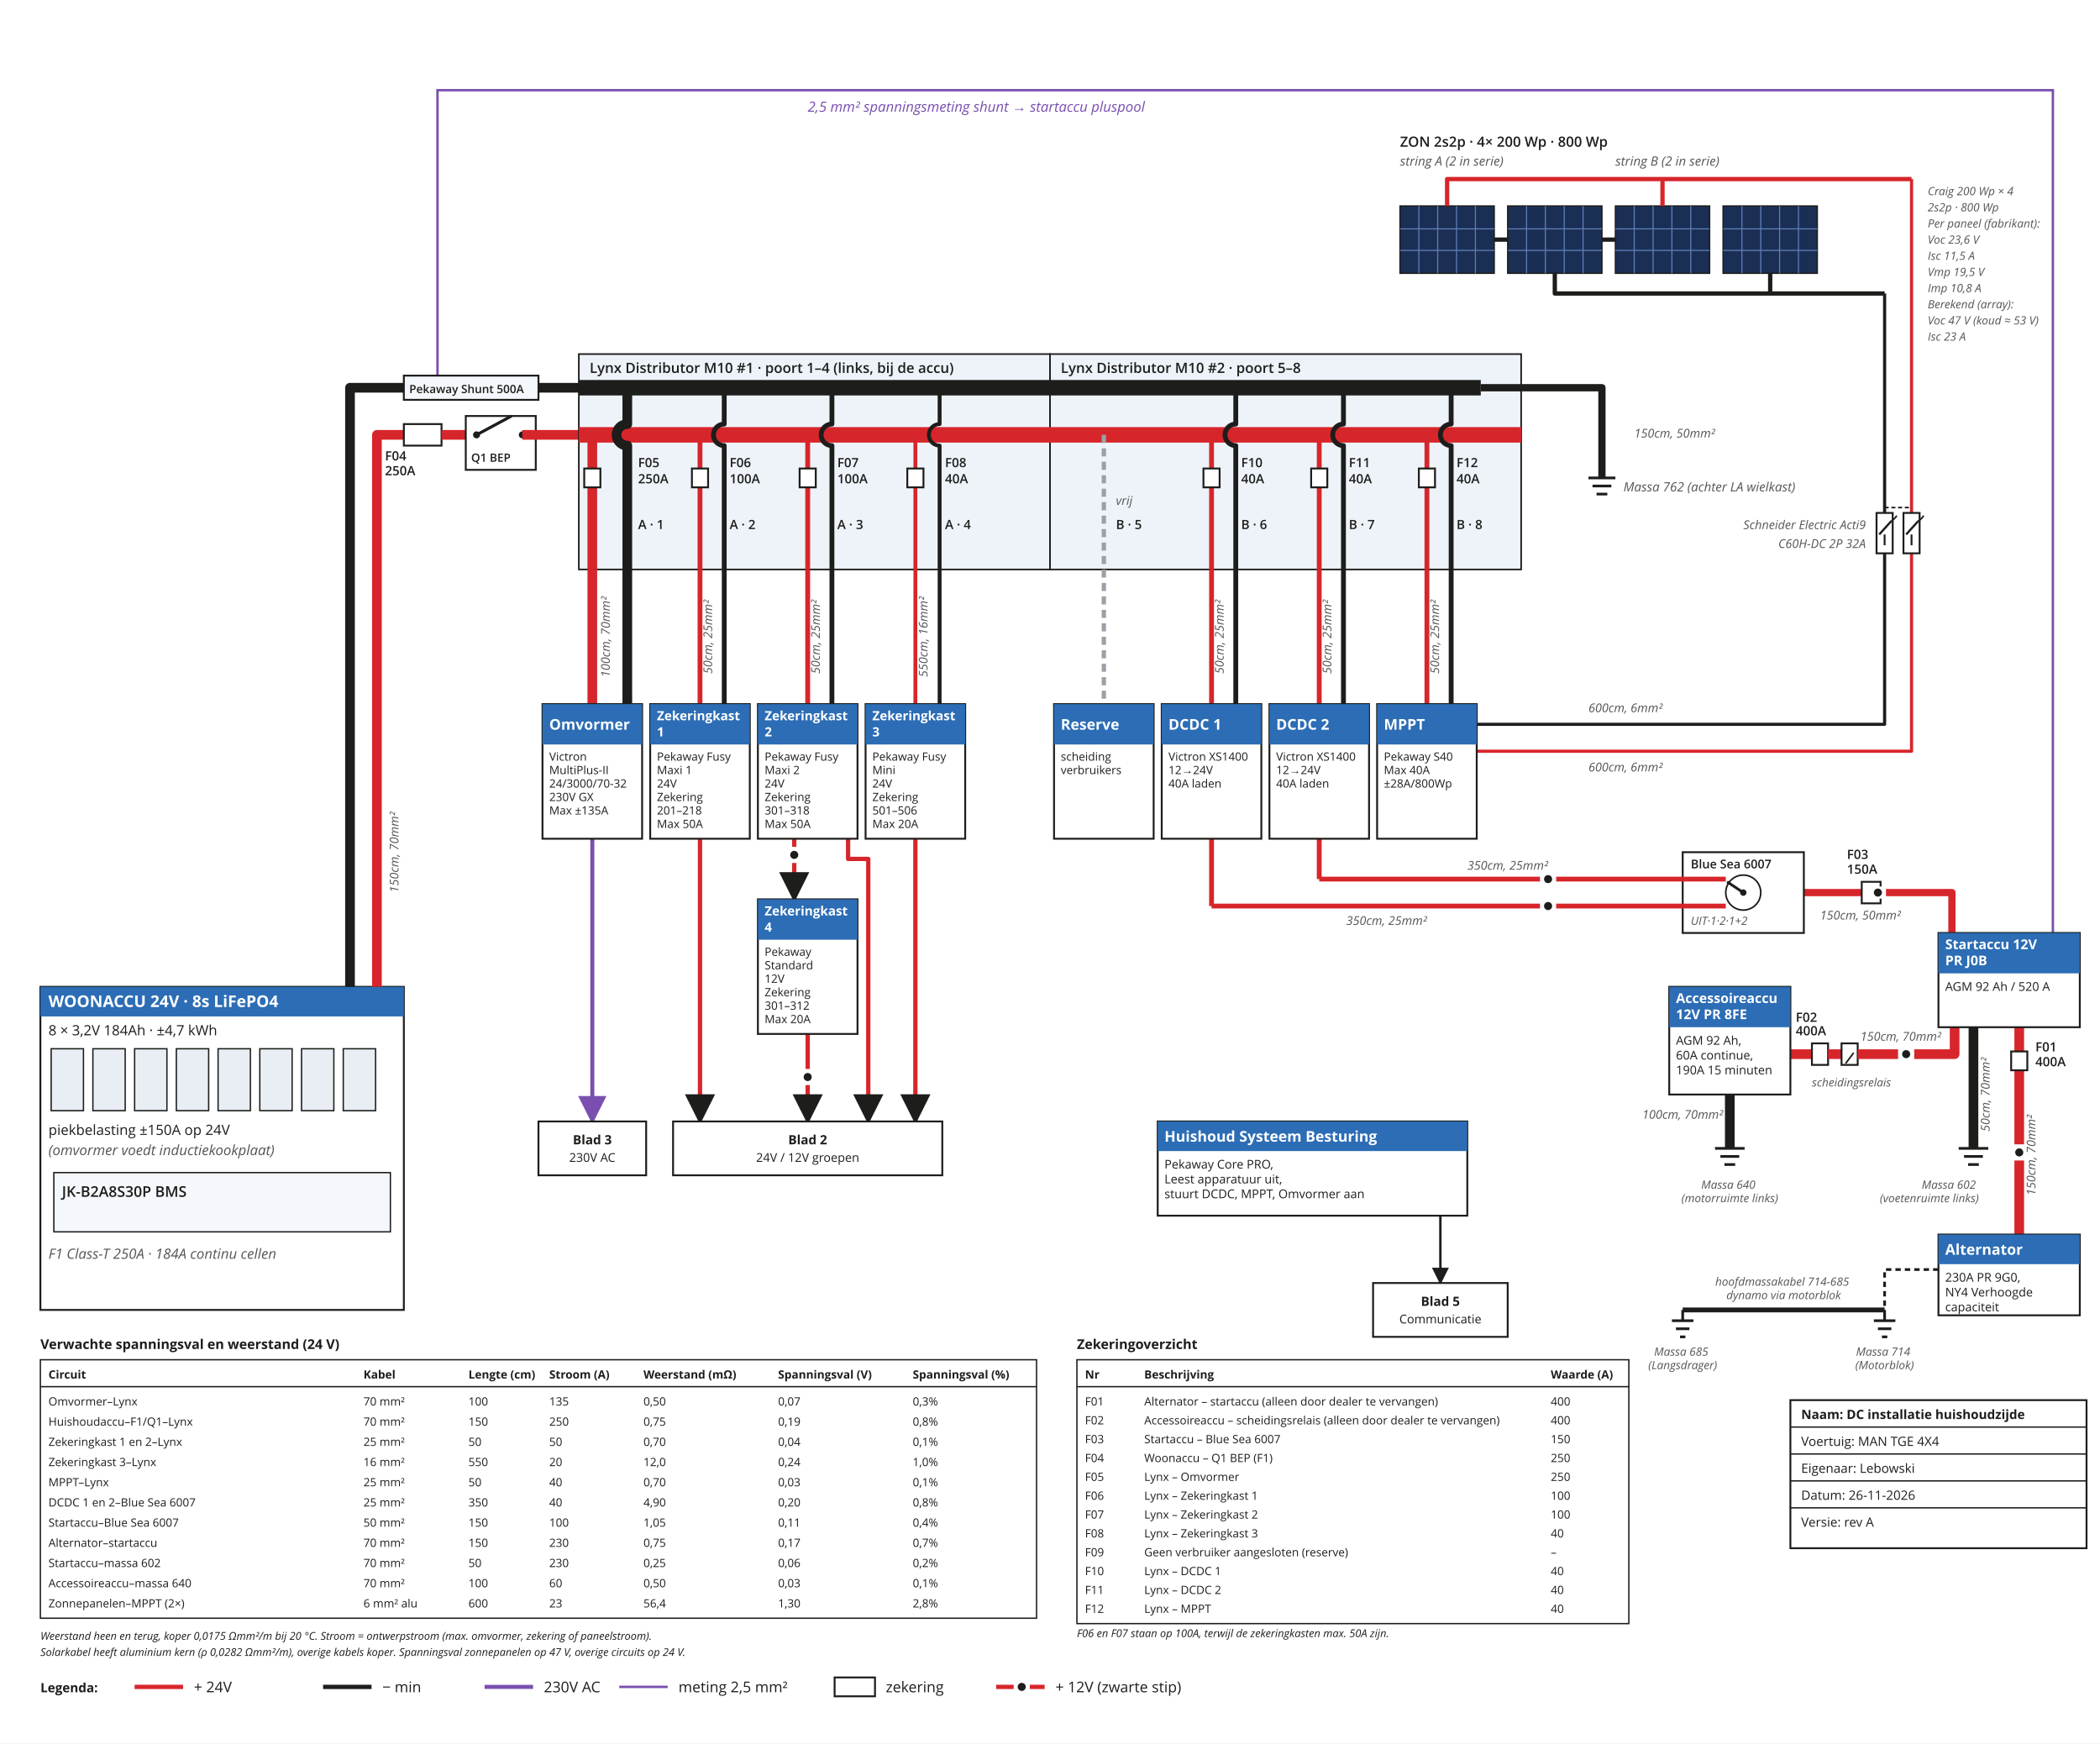
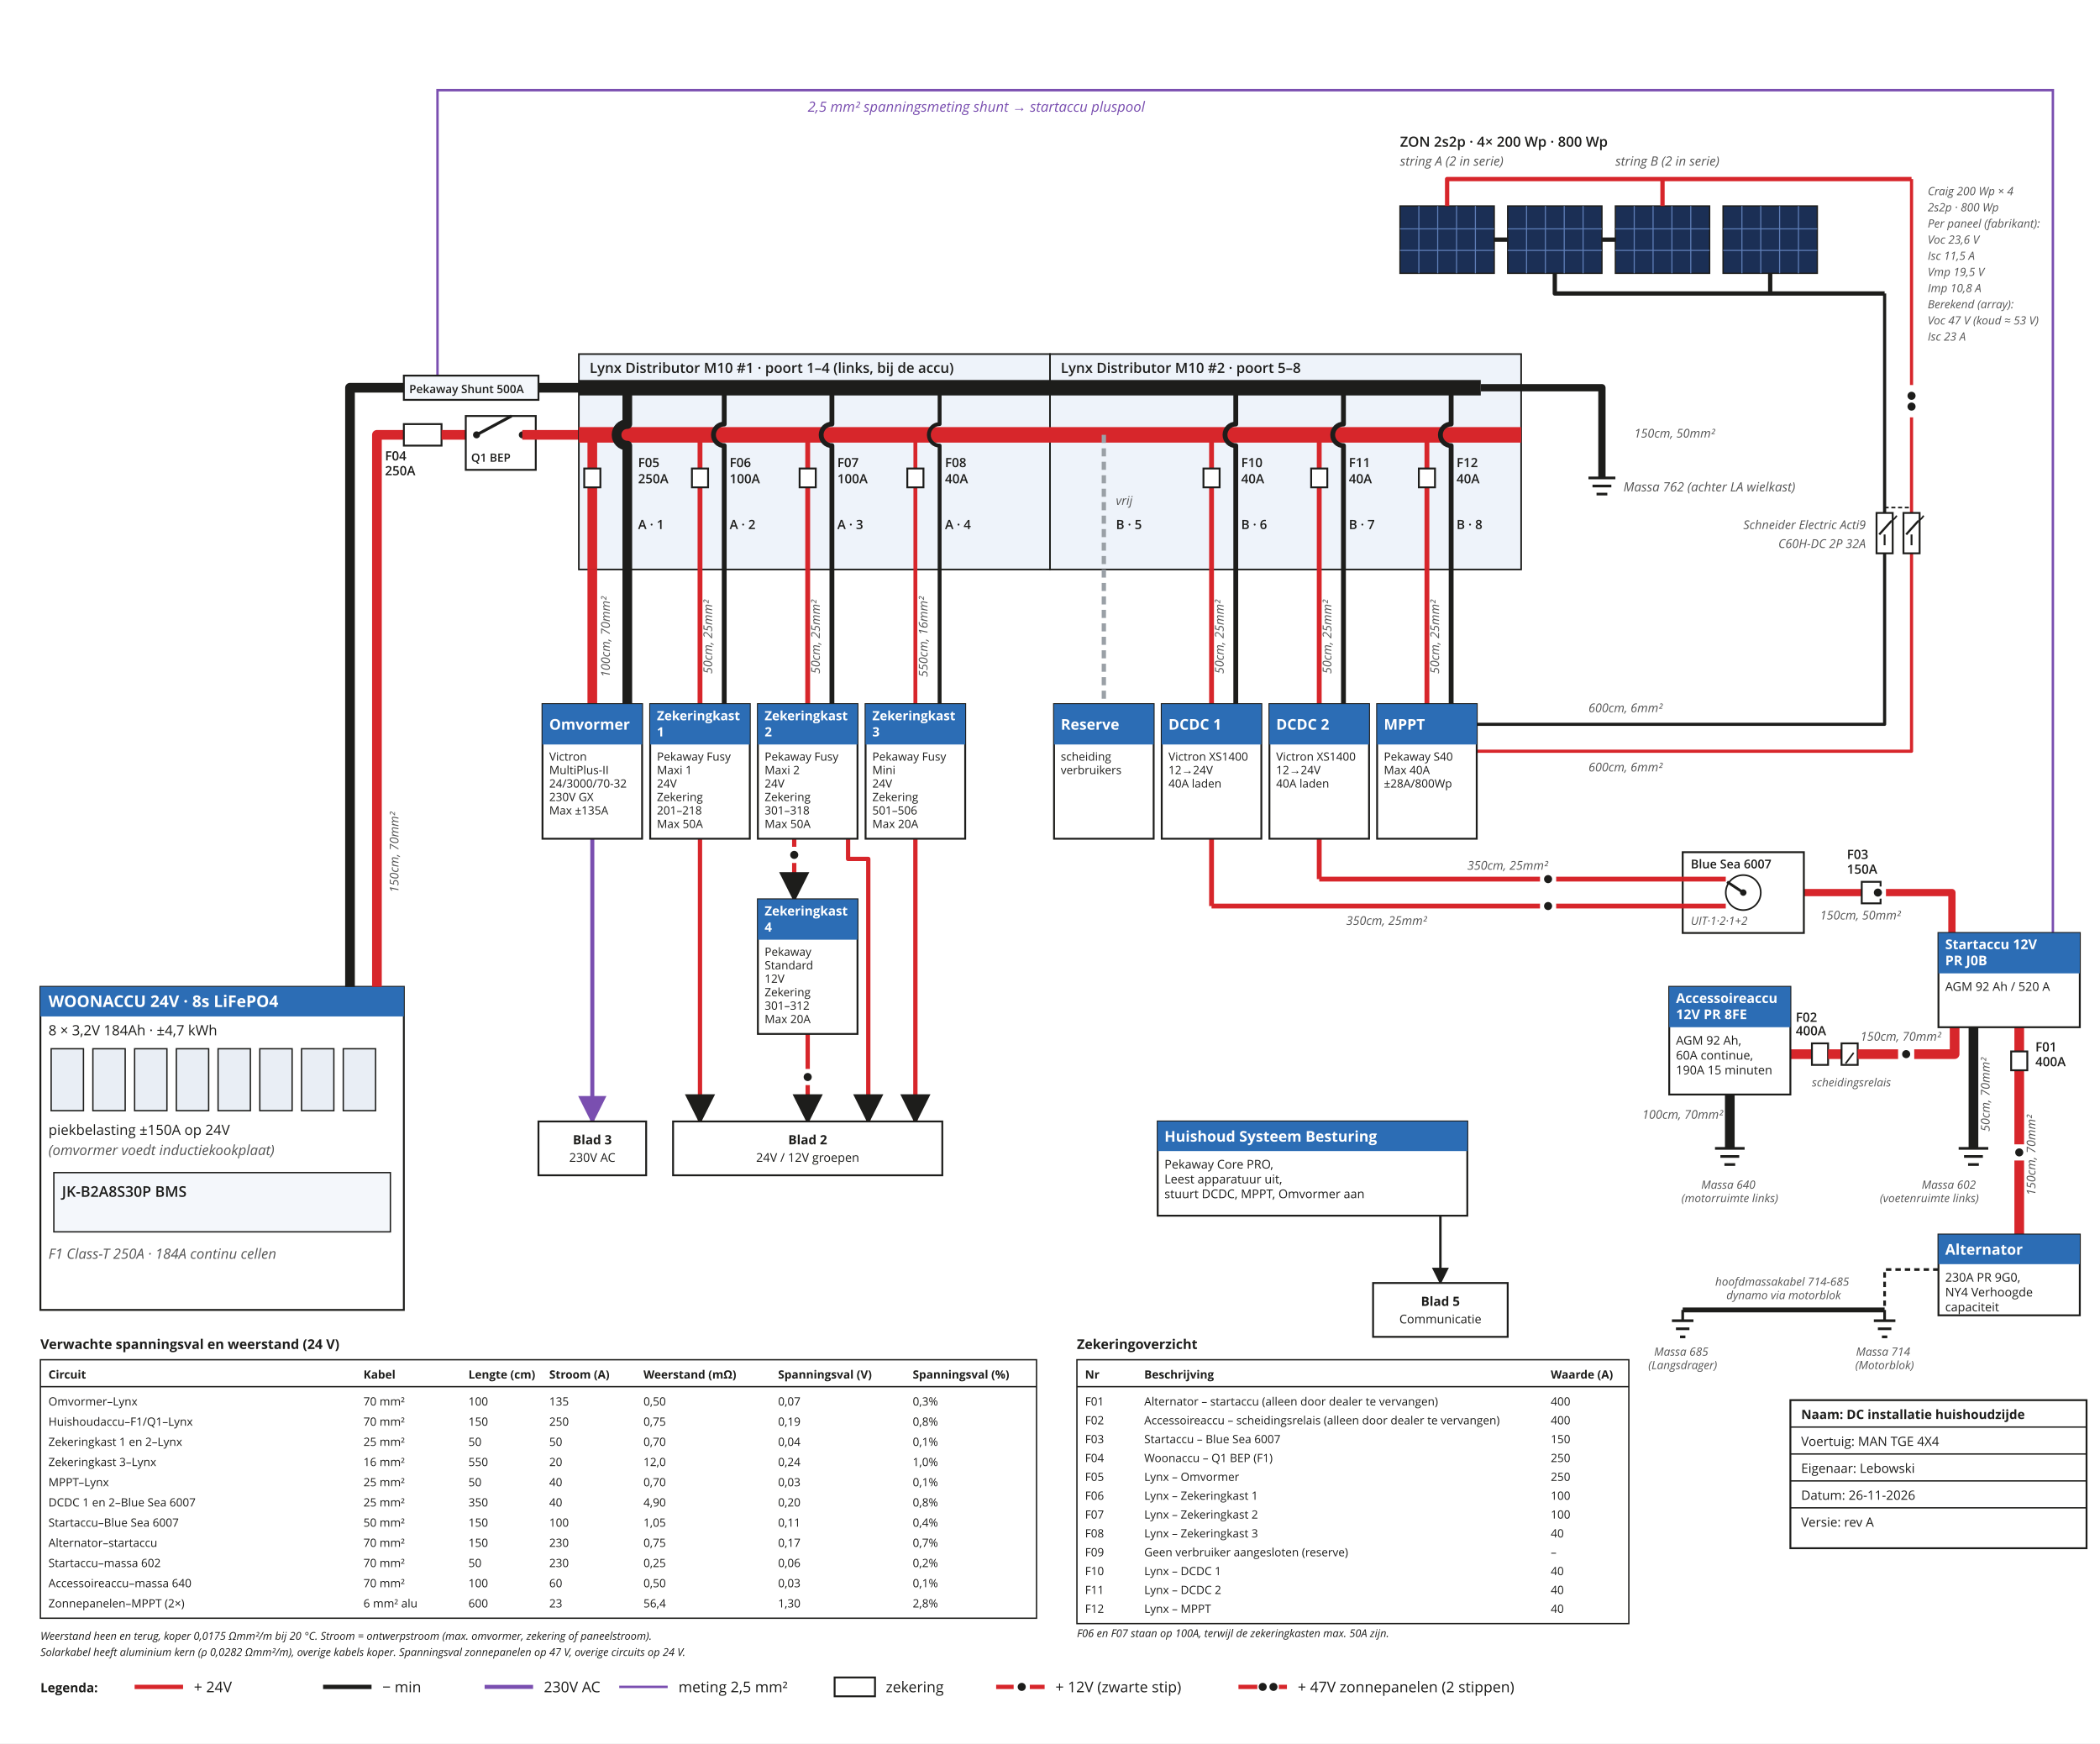
<svg xmlns="http://www.w3.org/2000/svg" viewBox="0 0 1560 1295" role="img" aria-label="Blad 1 energie en laden: woonaccu links onder, Lynx A en B midden met poorten 1 tot 8, zon 2s2p rechtsboven, 12V voertuigdelen rechts.">
  <rect width="100%" height="100%" fill="#fff" />
  <defs>
    <style>.p{stroke:#d7262b;stroke-width:3.2;fill:none;stroke-linejoin:round}
.n{stroke:#1d1d1b;stroke-width:3.2;fill:none;stroke-linejoin:round}
.ac{stroke:#7a4fb0;stroke-width:3;fill:none}
.box{fill:#fff;stroke:#1d1d1b;stroke-width:1.4}
.hd{fill:#2c6db5}
.ht{fill:#fff;font:700 12px 'Open Sans',Arial,sans-serif}
.bt{fill:#1d1d1b;font:400 11px 'Open Sans',Arial,sans-serif}
.lb{fill:#1d1d1b;font:600 11px 'Open Sans',Arial,sans-serif}
.cb{fill:#555;font:italic 400 10.5px 'Open Sans',Arial,sans-serif}
.fz{fill:#fff;stroke:#1d1d1b;stroke-width:1.4}
.fr{fill:#eef3fa;stroke:#1d1d1b;stroke-width:1.2}
.pv{fill:#1b2f55;stroke:#1d1d1b}
</style>
    <marker id="ar" viewBox="0 0 10 10" refX="9" refY="5" markerWidth="7" markerHeight="7" orient="auto-start-reverse">
      <path d="M0 0L10 5L0 10z" fill="#1d1d1b" />
    </marker>
    <marker id="arp" viewBox="0 0 10 10" refX="9" refY="5" markerWidth="7" markerHeight="7" orient="auto-start-reverse">
      <path d="M0 0L10 5L0 10z" fill="#7a4fb0" />
    </marker>
    <g id="pvp">
      <rect width="70" height="50" class="pv" />
      <path d="M0 17H70M0 33H70M14 0V50M28 0V50M42 0V50M56 0V50" stroke="#5f7fb8" stroke-width=".8" />
    </g>
  </defs>
  <g transform="translate(0,93)">
    <use href="#pvp" x="1040" y="60" />
    <use href="#pvp" x="1120" y="60" />
    <use href="#pvp" x="1200" y="60" />
    <use href="#pvp" x="1280" y="60" />
    <path d="M1110 85H1120" class="n" />
    <path d="M1190 85H1200" class="n" />
    <path d="M1075 60V40H1420" class="p" />
    <path d="M1155 110V125H1400" class="n" />
    <path d="M1235 60V40" class="p" />
    <path d="M1315 110V125" class="n" />
    <text x="1432" y="52" class="cb" style="font-size:8.5px">Craig 200 Wp × 4</text>
    <text x="1432" y="64" class="cb" style="font-size:8.5px">2s2p · 800 Wp</text>
    <text x="1432" y="76" class="cb" style="font-size:8.5px">Per paneel (fabrikant):</text>
    <text x="1432" y="88" class="cb" style="font-size:8.5px">Voc 23,6 V</text>
    <text x="1432" y="100" class="cb" style="font-size:8.5px">Isc 11,5 A</text>
    <text x="1432" y="112" class="cb" style="font-size:8.5px">Vmp 19,5 V</text>
    <text x="1432" y="124" class="cb" style="font-size:8.5px">Imp 10,8 A</text>
    <text x="1432" y="136" class="cb" style="font-size:8.5px">Berekend (array):</text>
    <text x="1432" y="148" class="cb" style="font-size:8.5px">Voc 47 V (koud ≈ 53 V)</text>
    <text x="1432" y="160" class="cb" style="font-size:8.5px">Isc 23 A</text>
    <text x="1040" y="30" class="cb" style="font-size:9.5px">string A (2 in serie)</text>
    <text x="1200" y="30" class="cb" style="font-size:9.5px">string B (2 in serie)</text>
    <text x="1040" y="16" class="lb" style="font-size:10.5px">ZON 2s2p · 4× 200 Wp · 800 Wp</text>
    <path d="M1420 40V465H1097" class="p" style="stroke-width:2.34" />
+     <rect x="1415.5" y="193" width="9" height="24" fill="#fff" />
+     <circle cx="1420" cy="201" r="3" fill="#1d1d1b" />
+     <circle cx="1420" cy="209" r="3" fill="#1d1d1b" />
    <text x="1180" y="480" class="cb" style="font-size:9px">600cm, 6mm²</text>
    <path d="M1400 125V445H1097" class="n" style="stroke-width:2.34" />
    <text x="1180" y="436" class="cb" style="font-size:9px">600cm, 6mm²</text>
    <path d="M1400 284H1420" stroke="#1d1d1b" stroke-width="1.2" stroke-dasharray="3 2" />
    <rect x="1394" y="288" width="12" height="30" fill="#fff" stroke="#1d1d1b" stroke-width="1.4" />
    <path d="M1400 312V304" stroke="#1d1d1b" stroke-width="1.4" />
    <path d="M1396 304L1405 294" stroke="#1d1d1b" stroke-width="1.6" />
    <path d="M1405 294Q1408 292 1409 290" stroke="#1d1d1b" stroke-width="1.2" fill="none" />
    <rect x="1414" y="288" width="12" height="30" fill="#fff" stroke="#1d1d1b" stroke-width="1.4" />
    <path d="M1420 312V304" stroke="#1d1d1b" stroke-width="1.4" />
    <path d="M1416 304L1425 294" stroke="#1d1d1b" stroke-width="1.6" />
    <path d="M1425 294Q1428 292 1429 290" stroke="#1d1d1b" stroke-width="1.2" fill="none" />
    <path d="M1070 810V860" stroke="#1d1d1b" stroke-width="1.8" marker-end="url(#ar)" />
    <rect x="1020" y="860" width="100" height="40" class="box" />
    <text x="1070" y="877" text-anchor="middle" class="ht" style="font-size:9.5px;fill:#1d1d1b">Blad 5</text>
    <text x="1070" y="890" text-anchor="middle" class="bt" style="font-size:9px">Communicatie</text>
    <text x="1386" y="300" class="cb" style="font-size:9px" text-anchor="end">Schneider Electric Acti9</text>
    <text x="1386" y="314" class="cb" style="font-size:9px" text-anchor="end">C60H-DC 2P 32A</text>
    <path d="M325 187V-26H1525V600" stroke="#7a4fb0" stroke-width="1.8" fill="none" />
    <text x="600" y="-10" class="cb" style="fill:#7a4fb0">2,5 mm² spanningsmeting shunt → startaccu pluspool</text>
    <rect x="30" y="640" width="270" height="240" class="box" />
    <rect x="30" y="640" width="270" height="22" class="hd" />
    <text x="36" y="655" class="ht">WOONACCU 24V · 8s LiFePO4</text>
    <text x="36" y="676" class="bt" style="font-size:10.5px">8 × 3,2V 184Ah · ±4,7 kWh</text>
    <rect x="38" y="686" width="24" height="46" fill="#e9eef5" stroke="#1d1d1b" />
    <rect x="69" y="686" width="24" height="46" fill="#e9eef5" stroke="#1d1d1b" />
    <rect x="100" y="686" width="24" height="46" fill="#e9eef5" stroke="#1d1d1b" />
    <rect x="131" y="686" width="24" height="46" fill="#e9eef5" stroke="#1d1d1b" />
    <rect x="162" y="686" width="24" height="46" fill="#e9eef5" stroke="#1d1d1b" />
    <rect x="193" y="686" width="24" height="46" fill="#e9eef5" stroke="#1d1d1b" />
    <rect x="224" y="686" width="24" height="46" fill="#e9eef5" stroke="#1d1d1b" />
    <rect x="255" y="686" width="24" height="46" fill="#e9eef5" stroke="#1d1d1b" />
    <text x="36" y="750" class="bt" style="font-size:10.5px">piekbelasting ±150A op 24V</text>
    <text x="36" y="765" class="cb">(omvormer voedt inductiekookplaat)</text>
    <rect x="40" y="778" width="250" height="44" fill="#f4f7fb" stroke="#1d1d1b" />
    <text x="46" y="796" class="lb">JK-B2A8S30P BMS</text>
    <text x="36" y="842" class="cb">F1 Class-T 250A · 184A continu cellen</text>
    <path d="M260 640V195H300" class="n" style="stroke-width:7.2" />
    <path d="M280 640V230H300" class="p" style="stroke-width:7.2" />
    <text transform="translate(296,540) rotate(-90)" text-anchor="middle" class="cb" style="font-size:9px">150cm, 70mm²</text>
    <path d="M400 195H430" class="n" style="stroke-width:7.2" />
    <rect x="300" y="186" width="100" height="18" class="box" style="fill:#f4f7fb" />
    <text x="304" y="199" class="lb" style="font-size:8.5px">Pekaway Shunt 500A</text>
    <rect x="300" y="222" width="28" height="16" class="fz" />
    <text x="286" y="249" class="lb" style="font-size:9.5px">F04</text>
    <text x="286" y="260" class="lb" style="font-size:9.5px">250A</text>
    <path d="M328 230H346" class="p" style="stroke-width:7.2" />
    <rect x="346" y="216" width="52" height="40" fill="none" stroke="#1d1d1b" stroke-width="1.4" />
    <circle cx="354" cy="230" r="2.6" fill="#1d1d1b" />
    <circle cx="388" cy="230" r="2.6" fill="#1d1d1b" />
    <path d="M354 230L380 216" stroke="#1d1d1b" stroke-width="2.2" />
    <path d="M388 230H430" class="p" style="stroke-width:7.2" />
    <text x="350" y="250" class="lb" style="font-size:8.5px">Q1 BEP</text>
    <rect x="430" y="170" width="350" height="160" class="fr" />
    <text x="438" y="184" class="lb" style="font-size:10.5px">Lynx Distributor M10 #1 · poort 1–4 (links, bij de accu)</text>
    <rect x="780" y="170" width="350" height="160" class="fr" />
    <text x="788" y="184" class="lb" style="font-size:10.5px">Lynx Distributor M10 #2 · poort 5–8</text>
    <path d="M430 195H1100" class="n" style="stroke-width:11.5" />
    <path d="M430 230H1130" class="p" style="stroke-width:11.5" />
    <path d="M1100 195H1190V262" class="n" style="stroke-width:5.4" />
    <text x="1214" y="232" class="cb" style="font-size:9px">150cm, 50mm²</text>
    <path d="M1180 262H1200M1183 268H1197M1186 274H1194" stroke="#1d1d1b" stroke-width="2" />
    <text x="1206" y="272" class="cb" style="font-size:9.5px">Massa 762 (achter LA wielkast)</text>
    <path d="M466 430V238a8 8 0 0 1 0-16V195" class="n" style="stroke-width:7.2" />
    <path d="M538 430V238a8 8 0 0 1 0-16V195" class="n" style="stroke-width:3.6" />
    <path d="M618 430V238a8 8 0 0 1 0-16V195" class="n" style="stroke-width:3.6" />
    <path d="M698 430V238a8 8 0 0 1 0-16V195" class="n" style="stroke-width:2.88" />
    <path d="M918 430V238a8 8 0 0 1 0-16V195" class="n" style="stroke-width:3.6" />
    <path d="M998 430V238a8 8 0 0 1 0-16V195" class="n" style="stroke-width:3.6" />
    <path d="M1078 430V238a8 8 0 0 1 0-16V195" class="n" style="stroke-width:3.6" />
    <path d="M440 230V330" class="p" style="stroke-width:7.2" />
    <rect x="434" y="255" width="12" height="14" class="fz" />
    <text x="474" y="254" class="lb" style="font-size:9.5px">F05</text>
    <text x="474" y="266" class="lb" style="font-size:9.5px">250A</text>
    <text x="474" y="300" class="lb" style="font-size:9.5px">A · 1</text>
    <path d="M440 330V430" class="p" style="stroke-width:7.2" />
    <path d="M520 230V330" class="p" style="stroke-width:3.6" />
    <rect x="514" y="255" width="12" height="14" class="fz" />
    <text x="542" y="254" class="lb" style="font-size:9.5px">F06</text>
    <text x="542" y="266" class="lb" style="font-size:9.5px">100A</text>
    <text x="542" y="300" class="lb" style="font-size:9.5px">A · 2</text>
    <path d="M520 330V430" class="p" style="stroke-width:3.6" />
    <path d="M600 230V330" class="p" style="stroke-width:3.6" />
    <rect x="594" y="255" width="12" height="14" class="fz" />
    <text x="622" y="254" class="lb" style="font-size:9.5px">F07</text>
    <text x="622" y="266" class="lb" style="font-size:9.5px">100A</text>
    <text x="622" y="300" class="lb" style="font-size:9.5px">A · 3</text>
    <path d="M600 330V430" class="p" style="stroke-width:3.6" />
    <path d="M680 230V330" class="p" style="stroke-width:2.88" />
    <rect x="674" y="255" width="12" height="14" class="fz" />
    <text x="702" y="254" class="lb" style="font-size:9.5px">F08</text>
    <text x="702" y="266" class="lb" style="font-size:9.5px">40A</text>
    <text x="702" y="300" class="lb" style="font-size:9.5px">A · 4</text>
    <path d="M680 330V430" class="p" style="stroke-width:2.88" />
    <path d="M820 230V330" class="p" style="stroke:#9aa0a6;stroke-dasharray:6 4" />
    <text x="829" y="282" class="cb" style="font-size:9px">vrij</text>
    <text x="829" y="300" class="lb" style="font-size:9.5px">B · 5</text>
    <path d="M820 330V430" class="p" style="stroke:#9aa0a6;stroke-dasharray:6 4" />
    <path d="M900 230V330" class="p" style="stroke-width:3.6" />
    <rect x="894" y="255" width="12" height="14" class="fz" />
    <text x="922" y="254" class="lb" style="font-size:9.5px">F10</text>
    <text x="922" y="266" class="lb" style="font-size:9.5px">40A</text>
    <text x="922" y="300" class="lb" style="font-size:9.5px">B · 6</text>
    <path d="M900 330V430" class="p" style="stroke-width:3.6" />
    <path d="M980 230V330" class="p" style="stroke-width:3.6" />
    <rect x="974" y="255" width="12" height="14" class="fz" />
    <text x="1002" y="254" class="lb" style="font-size:9.5px">F11</text>
    <text x="1002" y="266" class="lb" style="font-size:9.5px">40A</text>
    <text x="1002" y="300" class="lb" style="font-size:9.5px">B · 7</text>
    <path d="M980 330V430" class="p" style="stroke-width:3.6" />
    <path d="M1060 230V330" class="p" style="stroke-width:3.6" />
    <rect x="1054" y="255" width="12" height="14" class="fz" />
    <text x="1082" y="254" class="lb" style="font-size:9.5px">F12</text>
    <text x="1082" y="266" class="lb" style="font-size:9.5px">40A</text>
    <text x="1082" y="300" class="lb" style="font-size:9.5px">B · 8</text>
    <path d="M1060 330V430" class="p" style="stroke-width:3.6" />
    <path d="M440 530V740" class="ac" marker-end="url(#arp)" />
    <path d="M520 530V740" class="p" marker-end="url(#ar)" />
    <path d="M630 530V545H645V740" class="p" marker-end="url(#ar)" />
    <path d="M590 530V575" class="p" marker-end="url(#ar)" />
    <rect x="585.5" y="536" width="9" height="12" fill="#fff" />
    <circle cx="590" cy="542" r="3" fill="#1d1d1b" />
    <path d="M600 675V740" class="p" marker-end="url(#ar)" />
    <rect x="595.5" y="701" width="9" height="12" fill="#fff" />
    <circle cx="600" cy="707" r="3" fill="#1d1d1b" />
    <path d="M680 530V740" class="p" marker-end="url(#ar)" />
    <path d="M1450 600V570H1340" class="p" style="stroke-width:5.4" />
    <rect x="1383" y="562" width="14" height="16" class="fz" />
    <text x="1372" y="545" class="lb" style="font-size:9.5px">F03</text>
    <text x="1372" y="556" class="lb" style="font-size:9.5px">150A</text>
    <text x="1352" y="590" class="cb" style="font-size:9px">150cm, 50mm²</text>
    <rect x="1250" y="540" width="90" height="60" class="box" />
    <circle cx="1295" cy="570" r="13" fill="#fff" stroke="#1d1d1b" stroke-width="1.2" />
    <circle cx="1295" cy="570" r="2.4" fill="#1d1d1b" />
    <path d="M1295 570L1283 562" stroke="#1d1d1b" stroke-width="2" />
    <text x="1256" y="552" class="lb" style="font-size:9px">Blue Sea 6007</text>
    <text x="1256" y="594" class="cb" style="font-size:8.5px">UIT·1·2·1+2</text>
    <path d="M1250 560H1282" class="p" style="stroke-width:3.6" />
    <path d="M1250 580H1282" class="p" style="stroke-width:3.6" />
    <path d="M980 560V530" class="p" style="stroke-width:3.6" />
    <path d="M980 560H1250" class="p" style="stroke-width:3.6" />
    <path d="M900 580V530" class="p" style="stroke-width:3.6" />
    <path d="M900 580H1250" class="p" style="stroke-width:3.6" />
    <text x="1090" y="553" class="cb" style="font-size:9px">350cm, 25mm²</text>
    <text x="1000" y="594" class="cb" style="font-size:9px">350cm, 25mm²</text>
    <path d="M1330 690H1346" class="p" style="stroke-width:7.2" />
    <rect x="1346" y="682" width="12" height="16" class="fz" />
    <text x="1334" y="666" class="lb" style="font-size:9.5px">F02</text>
    <text x="1334" y="676" class="lb" style="font-size:9.5px">400A</text>
    <path d="M1358 690H1368" class="p" style="stroke-width:7.2" />
    <rect x="1368" y="682" width="12" height="16" class="fz" />
    <path d="M1371 697L1377 689" stroke="#1d1d1b" stroke-width="1.2" />
    <text x="1346" y="714" class="cb" style="font-size:8.5px">scheidingsrelais</text>
    <path d="M1380 690H1452V670" class="p" style="stroke-width:7.2" />
    <text x="1412" y="680" text-anchor="middle" class="cb" style="font-size:9px">150cm, 70mm²</text>
    <path d="M1466 670V760" class="n" style="stroke-width:7.2" />
    <path d="M1455 760H1477M1459 766H1473M1462 772H1470" stroke="#1d1d1b" stroke-width="2" />
    <text x="1470" y="790" text-anchor="end" class="cb" style="font-size:8.5px">
      <tspan x="1470" dy="0">Massa 602</tspan>
      <tspan x="1470" dy="10">(voetenruimte links)</tspan>
    </text>
    <path d="M1440 850H1400V880" stroke="#1d1d1b" stroke-width="2" stroke-dasharray="4 3" fill="none" />
    <path d="M1400 880H1250" class="n" style="stroke-width:3.6" />
    <text x="1325" y="862" text-anchor="middle" class="cb" style="font-size:8.5px">
      <tspan x="1325" dy="0">hoofdmassakabel 714-685</tspan>
      <tspan x="1325" dy="10">dynamo via motorblok</tspan>
    </text>
    <path d="M1400 880V888M1392 888H1408M1395 894H1405M1398 900H1402" stroke="#1d1d1b" stroke-width="2" />
    <text x="1400" y="914" text-anchor="middle" class="cb" style="font-size:8.5px">
      <tspan x="1400" dy="0">Massa 714</tspan>
      <tspan x="1400" dy="10">(Motorblok)</tspan>
    </text>
    <path d="M1250 880V888M1242 888H1258M1245 894H1255M1248 900H1252" stroke="#1d1d1b" stroke-width="2" />
    <text x="1250" y="914" text-anchor="middle" class="cb" style="font-size:8.5px">
      <tspan x="1250" dy="0">Massa 685</tspan>
      <tspan x="1250" dy="10">(Langsdrager)</tspan>
    </text>
    <path d="M1285 720V760" class="n" style="stroke-width:7.2" />
    <path d="M1274 760H1296M1278 766H1292M1281 772H1289" stroke="#1d1d1b" stroke-width="2" />
    <text x="1280" y="738" text-anchor="end" class="cb" style="font-size:9px">100cm, 70mm²</text>
    <text x="1285" y="790" text-anchor="middle" class="cb" style="font-size:8.5px">
      <tspan x="1285" dy="0">Massa 640</tspan>
      <tspan x="1285" dy="10">(motorruimte links)</tspan>
    </text>
    <path d="M1500 824V702" class="p" style="stroke-width:7.2" />
    <path d="M1500 688V670" class="p" style="stroke-width:7.2" />
    <rect x="1389" y="565.5" width="12" height="9" fill="#fff" />
    <circle cx="1395" cy="570" r="3" fill="#1d1d1b" />
    <rect x="1144" y="575.5" width="12" height="9" fill="#fff" />
    <circle cx="1150" cy="580" r="3" fill="#1d1d1b" />
    <rect x="1144" y="555.5" width="12" height="9" fill="#fff" />
    <circle cx="1150" cy="560" r="3" fill="#1d1d1b" />
    <rect x="1410" y="685.5" width="12" height="9" fill="#fff" />
    <circle cx="1416" cy="690" r="3" fill="#1d1d1b" />
    <rect x="1495.5" y="757" width="9" height="12" fill="#fff" />
    <circle cx="1500" cy="763" r="3" fill="#1d1d1b" />
    <rect x="1494" y="688" width="12" height="14" class="fz" style="fill:#fff" />
    <text x="1512" y="688" class="lb" style="font-size:9.5px">F01</text>
    <text x="1512" y="699" class="lb" style="font-size:9.5px">400A</text>
    <text transform="translate(1478,720) rotate(-90)" text-anchor="middle" class="cb" style="font-size:9px">50cm, 70mm²</text>
    <text transform="translate(1512,765) rotate(-90)" text-anchor="middle" class="cb" style="font-size:9px">150cm, 70mm²</text>
    <g transform="translate(30,1152)">
      <text x="0" y="12" class="bt" style="font-size:9.5px;font-weight:700;fill:#1d1d1b">Legenda:</text>
      <g transform="translate(70,0)">
        <path d="M0 8H36" class="p" />
        <text x="44" y="12" class="bt">+ 24V</text>
        <path d="M140 8H176" class="n" />
        <text x="184" y="12" class="bt">− min</text>
        <path d="M260 8H296" class="ac" />
        <text x="304" y="12" class="bt">230V AC</text>
        <path d="M360 8H396" stroke="#7a4fb0" stroke-width="1.8" />
        <text x="404" y="12" class="bt">meting 2,5 mm²</text>
        <rect x="520" y="1" width="30" height="14" class="fz" />
        <text x="558" y="12" class="bt">zekering</text>
        <path d="M640 8H653M665 8H676" class="p" />
        <circle cx="659" cy="8" r="3" fill="#1d1d1b" />
        <text x="684" y="12" class="bt">+ 12V (zwarte stip)</text>
+         <path d="M820 8H856" class="p" />
+         <rect x="834" y="3.5" width="16" height="9" fill="#fff" />
+         <circle cx="838" cy="8" r="3" fill="#1d1d1b" />
+         <circle cx="846" cy="8" r="3" fill="#1d1d1b" />
+         <text x="864" y="12" class="bt">+ 47V zonnepanelen (2 stippen)</text>
      </g>
    </g>
    <rect x="403" y="430" width="74" height="100" class="box" />
    <rect x="403" y="430" width="74" height="30" class="hd" />
    <text x="408" y="449" class="ht" style="font-size:11px">Omvormer</text>
    <text x="408" y="472" class="bt" style="font-size:8.5px">Victron</text>
    <text x="408" y="482" class="bt" style="font-size:8.5px">MultiPlus-II</text>
    <text x="408" y="492" class="bt" style="font-size:8.5px">24/3000/70-32</text>
    <text x="408" y="502" class="bt" style="font-size:8.5px">230V GX</text>
    <text x="408" y="512" class="bt" style="font-size:8.5px">Max ±135A</text>
    <rect x="483" y="430" width="74" height="100" class="box" />
    <rect x="483" y="430" width="74" height="30" class="hd" />
    <text x="488" y="442" class="ht" style="font-size:9.5px">Zekeringkast</text>
    <text x="488" y="454" class="ht" style="font-size:9.5px">1</text>
    <text x="488" y="472" class="bt" style="font-size:8.5px">Pekaway Fusy</text>
    <text x="488" y="482" class="bt" style="font-size:8.5px">Maxi 1</text>
    <text x="488" y="492" class="bt" style="font-size:8.5px">24V</text>
    <text x="488" y="502" class="bt" style="font-size:8.5px">Zekering</text>
    <text x="488" y="512" class="bt" style="font-size:8.5px">201–218</text>
    <text x="488" y="522" class="bt" style="font-size:8.5px">Max 50A</text>
    <rect x="563" y="430" width="74" height="100" class="box" />
    <rect x="563" y="430" width="74" height="30" class="hd" />
    <text x="568" y="442" class="ht" style="font-size:9.5px">Zekeringkast</text>
    <text x="568" y="454" class="ht" style="font-size:9.5px">2</text>
    <text x="568" y="472" class="bt" style="font-size:8.5px">Pekaway Fusy</text>
    <text x="568" y="482" class="bt" style="font-size:8.5px">Maxi 2</text>
    <text x="568" y="492" class="bt" style="font-size:8.5px">24V</text>
    <text x="568" y="502" class="bt" style="font-size:8.5px">Zekering</text>
    <text x="568" y="512" class="bt" style="font-size:8.5px">301–318</text>
    <text x="568" y="522" class="bt" style="font-size:8.5px">Max 50A</text>
    <rect x="563" y="575" width="74" height="100" class="box" />
    <rect x="563" y="575" width="74" height="30" class="hd" />
    <text x="568" y="587" class="ht" style="font-size:9.5px">Zekeringkast</text>
    <text x="568" y="599" class="ht" style="font-size:9.5px">4</text>
    <text x="568" y="617" class="bt" style="font-size:8.5px">Pekaway</text>
    <text x="568" y="627" class="bt" style="font-size:8.5px">Standard</text>
    <text x="568" y="637" class="bt" style="font-size:8.5px">12V</text>
    <text x="568" y="647" class="bt" style="font-size:8.5px">Zekering</text>
    <text x="568" y="657" class="bt" style="font-size:8.5px">301–312</text>
    <text x="568" y="667" class="bt" style="font-size:8.5px">Max 20A</text>
    <rect x="643" y="430" width="74" height="100" class="box" />
    <rect x="643" y="430" width="74" height="30" class="hd" />
    <text x="648" y="442" class="ht" style="font-size:9.5px">Zekeringkast</text>
    <text x="648" y="454" class="ht" style="font-size:9.5px">3</text>
    <text x="648" y="472" class="bt" style="font-size:8.5px">Pekaway Fusy</text>
    <text x="648" y="482" class="bt" style="font-size:8.5px">Mini</text>
    <text x="648" y="492" class="bt" style="font-size:8.5px">24V</text>
    <text x="648" y="502" class="bt" style="font-size:8.5px">Zekering</text>
    <text x="648" y="512" class="bt" style="font-size:8.5px">501–506</text>
    <text x="648" y="522" class="bt" style="font-size:8.5px">Max 20A</text>
    <rect x="783" y="430" width="74" height="100" class="box" />
    <rect x="783" y="430" width="74" height="30" class="hd" />
    <text x="788" y="449" class="ht" style="font-size:11px">Reserve</text>
    <text x="788" y="472" class="bt" style="font-size:8.5px">scheiding</text>
    <text x="788" y="482" class="bt" style="font-size:8.5px">verbruikers</text>
    <rect x="863" y="430" width="74" height="100" class="box" />
    <rect x="863" y="430" width="74" height="30" class="hd" />
    <text x="868" y="449" class="ht" style="font-size:11px">DCDC 1</text>
    <text x="868" y="472" class="bt" style="font-size:8.5px">Victron XS1400</text>
    <text x="868" y="482" class="bt" style="font-size:8.5px">12→24V</text>
    <text x="868" y="492" class="bt" style="font-size:8.5px">40A laden</text>
    <rect x="943" y="430" width="74" height="100" class="box" />
    <rect x="943" y="430" width="74" height="30" class="hd" />
    <text x="948" y="449" class="ht" style="font-size:11px">DCDC 2</text>
    <text x="948" y="472" class="bt" style="font-size:8.5px">Victron XS1400</text>
    <text x="948" y="482" class="bt" style="font-size:8.5px">12→24V</text>
    <text x="948" y="492" class="bt" style="font-size:8.5px">40A laden</text>
    <rect x="1023" y="430" width="74" height="100" class="box" />
    <rect x="1023" y="430" width="74" height="30" class="hd" />
    <text x="1028" y="449" class="ht" style="font-size:11px">MPPT</text>
    <text x="1028" y="472" class="bt" style="font-size:8.5px">Pekaway S40</text>
    <text x="1028" y="482" class="bt" style="font-size:8.5px">Max 40A</text>
    <text x="1028" y="492" class="bt" style="font-size:8.5px">±28A/800Wp</text>
    <text transform="translate(453,380) rotate(-90)" text-anchor="middle" class="cb" style="font-size:9px">100cm, 70mm²</text>
    <text transform="translate(529,380) rotate(-90)" text-anchor="middle" class="cb" style="font-size:9px">50cm, 25mm²</text>
    <text transform="translate(609,380) rotate(-90)" text-anchor="middle" class="cb" style="font-size:9px">50cm, 25mm²</text>
    <text transform="translate(689,380) rotate(-90)" text-anchor="middle" class="cb" style="font-size:9px">550cm, 16mm²</text>
    <text transform="translate(909,380) rotate(-90)" text-anchor="middle" class="cb" style="font-size:9px">50cm, 25mm²</text>
    <text transform="translate(989,380) rotate(-90)" text-anchor="middle" class="cb" style="font-size:9px">50cm, 25mm²</text>
    <text transform="translate(1069,380) rotate(-90)" text-anchor="middle" class="cb" style="font-size:9px">50cm, 25mm²</text>
    <rect x="400" y="740" width="80" height="40" class="box" />
    <text x="440" y="757" text-anchor="middle" class="ht" style="font-size:9.5px;fill:#1d1d1b">Blad 3</text>
    <text x="440" y="770" text-anchor="middle" class="bt" style="font-size:9px">230V AC</text>
    <rect x="500" y="740" width="200" height="40" class="box" />
    <text x="600" y="757" text-anchor="middle" class="ht" style="font-size:9.5px;fill:#1d1d1b">Blad 2</text>
    <text x="600" y="770" text-anchor="middle" class="bt" style="font-size:9px">24V / 12V groepen</text>
    <rect x="1440" y="600" width="105" height="70" class="box" />
    <rect x="1440" y="600" width="105" height="30" class="hd" />
    <text x="1445" y="612" class="ht" style="font-size:10px">Startaccu 12V</text>
    <text x="1445" y="624" class="ht" style="font-size:10px">PR J0B</text>
    <text x="1445" y="643" class="bt" style="font-size:9px">AGM 92 Ah / 520 A</text>
    <rect x="1240" y="640" width="90" height="80" class="box" />
    <rect x="1240" y="640" width="90" height="30" class="hd" />
    <text x="1245" y="652" class="ht" style="font-size:10px">Accessoireaccu</text>
    <text x="1245" y="664" class="ht" style="font-size:10px">12V PR 8FE</text>
    <text x="1245" y="683" class="bt" style="font-size:9px">AGM 92 Ah,</text>
    <text x="1245" y="694" class="bt" style="font-size:9px">60A continue,</text>
    <text x="1245" y="705" class="bt" style="font-size:9px">190A 15 minuten</text>
    <rect x="1440" y="824" width="105" height="60" class="box" />
    <rect x="1440" y="824" width="105" height="22" class="hd" />
    <text x="1445" y="839" class="ht" style="font-size:11px">Alternator</text>
    <text x="1445" y="859" class="bt" style="font-size:9px">230A PR 9G0,</text>
    <text x="1445" y="870" class="bt" style="font-size:9px">NY4 Verhoogde</text>
    <text x="1445" y="881" class="bt" style="font-size:9px">capaciteit</text>
    <rect x="860" y="740" width="230" height="70" class="box" />
    <rect x="860" y="740" width="230" height="22" class="hd" />
    <text x="865" y="755" class="ht" style="font-size:11px">Huishoud Systeem Besturing</text>
    <text x="865" y="775" class="bt" style="font-size:9px">Pekaway Core PRO,</text>
    <text x="865" y="786" class="bt" style="font-size:9px">Leest apparatuur uit,</text>
    <text x="865" y="797" class="bt" style="font-size:9px">stuurt DCDC, MPPT, Omvormer aan</text>
  </g>
  <g font-family="Open Sans,Arial,sans-serif">
    <rect x="1330" y="1040" width="220" height="110" fill="#fff" stroke="#1d1d1b" stroke-width="1.4" />
    <path d="M1330 1060H1550M1330 1080H1550M1330 1100H1550M1330 1120H1550" stroke="#1d1d1b" stroke-width="1" />
    <text x="1338" y="1054" font-size="9.5" font-weight="700" fill="#1d1d1b">Naam: DC installatie huishoudzijde</text>
    <text x="1338" y="1074" font-size="9.5" fill="#1d1d1b">Voertuig: MAN TGE 4X4</text>
    <text x="1338" y="1114" font-size="9.5" fill="#1d1d1b">Datum: 26-11-2026</text>
    <text x="1338" y="1134" font-size="9.5" fill="#1d1d1b">Versie: rev A</text>
    <text x="1338" y="1094" font-size="9.5" fill="#1d1d1b">Eigenaar: Lebowski</text>
  </g>
  <g transform="translate(30,990)" font-family="Open Sans,Arial,sans-serif">
    <text x="0" y="12" style="font-size:10px;font-weight:700;fill:#1d1d1b">Verwachte spanningsval en weerstand (24 V)</text>
    <rect x="0" y="20" width="740" height="192" fill="#fff" stroke="#1d1d1b" stroke-width="1" />
    <path d="M0 40H740" stroke="#1d1d1b" stroke-width="1" />
    <text x="6" y="34" style="font-size:8.5px;font-weight:700;fill:#1d1d1b">Circuit</text>
    <text x="240" y="34" style="font-size:8.5px;font-weight:700;fill:#1d1d1b">Kabel</text>
    <text x="318" y="34" style="font-size:8.5px;font-weight:700;fill:#1d1d1b">Lengte (cm)</text>
    <text x="378" y="34" style="font-size:8.5px;font-weight:700;fill:#1d1d1b">Stroom (A)</text>
    <text x="448" y="34" style="font-size:8.5px;font-weight:700;fill:#1d1d1b">Weerstand (mΩ)</text>
    <text x="548" y="34" style="font-size:8.5px;font-weight:700;fill:#1d1d1b">Spanningsval (V)</text>
    <text x="648" y="34" style="font-size:8.5px;font-weight:700;fill:#1d1d1b">Spanningsval (%)</text>
    <text x="6" y="54" style="font-size:8.5px;fill:#1d1d1b">Omvormer–Lynx</text>
    <text x="240" y="54" style="font-size:8.5px;fill:#1d1d1b">70 mm²</text>
    <text x="318" y="54" style="font-size:8.5px;fill:#1d1d1b">100</text>
    <text x="378" y="54" style="font-size:8.5px;fill:#1d1d1b">135</text>
    <text x="448" y="54" style="font-size:8.5px;fill:#1d1d1b">0,50</text>
    <text x="548" y="54" style="font-size:8.5px;fill:#1d1d1b">0,07</text>
    <text x="648" y="54" style="font-size:8.5px;fill:#1d1d1b">0,3%</text>
    <text x="6" y="69" style="font-size:8.5px;fill:#1d1d1b">Huishoudaccu–F1/Q1–Lynx</text>
    <text x="240" y="69" style="font-size:8.5px;fill:#1d1d1b">70 mm²</text>
    <text x="318" y="69" style="font-size:8.5px;fill:#1d1d1b">150</text>
    <text x="378" y="69" style="font-size:8.5px;fill:#1d1d1b">250</text>
    <text x="448" y="69" style="font-size:8.5px;fill:#1d1d1b">0,75</text>
    <text x="548" y="69" style="font-size:8.5px;fill:#1d1d1b">0,19</text>
    <text x="648" y="69" style="font-size:8.5px;fill:#1d1d1b">0,8%</text>
    <text x="6" y="84" style="font-size:8.5px;fill:#1d1d1b">Zekeringkast 1 en 2–Lynx</text>
    <text x="240" y="84" style="font-size:8.5px;fill:#1d1d1b">25 mm²</text>
    <text x="318" y="84" style="font-size:8.5px;fill:#1d1d1b">50</text>
    <text x="378" y="84" style="font-size:8.5px;fill:#1d1d1b">50</text>
    <text x="448" y="84" style="font-size:8.5px;fill:#1d1d1b">0,70</text>
    <text x="548" y="84" style="font-size:8.5px;fill:#1d1d1b">0,04</text>
    <text x="648" y="84" style="font-size:8.5px;fill:#1d1d1b">0,1%</text>
    <text x="6" y="99" style="font-size:8.5px;fill:#1d1d1b">Zekeringkast 3–Lynx</text>
    <text x="240" y="99" style="font-size:8.5px;fill:#1d1d1b">16 mm²</text>
    <text x="318" y="99" style="font-size:8.5px;fill:#1d1d1b">550</text>
    <text x="378" y="99" style="font-size:8.5px;fill:#1d1d1b">20</text>
    <text x="448" y="99" style="font-size:8.5px;fill:#1d1d1b">12,0</text>
    <text x="548" y="99" style="font-size:8.5px;fill:#1d1d1b">0,24</text>
    <text x="648" y="99" style="font-size:8.5px;fill:#1d1d1b">1,0%</text>
    <text x="6" y="114" style="font-size:8.5px;fill:#1d1d1b">MPPT–Lynx</text>
    <text x="240" y="114" style="font-size:8.5px;fill:#1d1d1b">25 mm²</text>
    <text x="318" y="114" style="font-size:8.5px;fill:#1d1d1b">50</text>
    <text x="378" y="114" style="font-size:8.5px;fill:#1d1d1b">40</text>
    <text x="448" y="114" style="font-size:8.5px;fill:#1d1d1b">0,70</text>
    <text x="548" y="114" style="font-size:8.5px;fill:#1d1d1b">0,03</text>
    <text x="648" y="114" style="font-size:8.5px;fill:#1d1d1b">0,1%</text>
    <text x="6" y="129" style="font-size:8.5px;fill:#1d1d1b">DCDC 1 en 2–Blue Sea 6007</text>
    <text x="240" y="129" style="font-size:8.5px;fill:#1d1d1b">25 mm²</text>
    <text x="318" y="129" style="font-size:8.5px;fill:#1d1d1b">350</text>
    <text x="378" y="129" style="font-size:8.5px;fill:#1d1d1b">40</text>
    <text x="448" y="129" style="font-size:8.5px;fill:#1d1d1b">4,90</text>
    <text x="548" y="129" style="font-size:8.5px;fill:#1d1d1b">0,20</text>
    <text x="648" y="129" style="font-size:8.5px;fill:#1d1d1b">0,8%</text>
    <text x="6" y="144" style="font-size:8.5px;fill:#1d1d1b">Startaccu–Blue Sea 6007</text>
    <text x="240" y="144" style="font-size:8.5px;fill:#1d1d1b">50 mm²</text>
    <text x="318" y="144" style="font-size:8.5px;fill:#1d1d1b">150</text>
    <text x="378" y="144" style="font-size:8.5px;fill:#1d1d1b">100</text>
    <text x="448" y="144" style="font-size:8.5px;fill:#1d1d1b">1,05</text>
    <text x="548" y="144" style="font-size:8.5px;fill:#1d1d1b">0,11</text>
    <text x="648" y="144" style="font-size:8.5px;fill:#1d1d1b">0,4%</text>
    <text x="6" y="159" style="font-size:8.5px;fill:#1d1d1b">Alternator–startaccu</text>
    <text x="240" y="159" style="font-size:8.5px;fill:#1d1d1b">70 mm²</text>
    <text x="318" y="159" style="font-size:8.5px;fill:#1d1d1b">150</text>
    <text x="378" y="159" style="font-size:8.5px;fill:#1d1d1b">230</text>
    <text x="448" y="159" style="font-size:8.5px;fill:#1d1d1b">0,75</text>
    <text x="548" y="159" style="font-size:8.5px;fill:#1d1d1b">0,17</text>
    <text x="648" y="159" style="font-size:8.5px;fill:#1d1d1b">0,7%</text>
    <text x="6" y="174" style="font-size:8.5px;fill:#1d1d1b">Startaccu–massa 602</text>
    <text x="240" y="174" style="font-size:8.5px;fill:#1d1d1b">70 mm²</text>
    <text x="318" y="174" style="font-size:8.5px;fill:#1d1d1b">50</text>
    <text x="378" y="174" style="font-size:8.5px;fill:#1d1d1b">230</text>
    <text x="448" y="174" style="font-size:8.5px;fill:#1d1d1b">0,25</text>
    <text x="548" y="174" style="font-size:8.5px;fill:#1d1d1b">0,06</text>
    <text x="648" y="174" style="font-size:8.5px;fill:#1d1d1b">0,2%</text>
    <text x="6" y="189" style="font-size:8.5px;fill:#1d1d1b">Accessoireaccu–massa 640</text>
    <text x="240" y="189" style="font-size:8.5px;fill:#1d1d1b">70 mm²</text>
    <text x="318" y="189" style="font-size:8.5px;fill:#1d1d1b">100</text>
    <text x="378" y="189" style="font-size:8.5px;fill:#1d1d1b">60</text>
    <text x="448" y="189" style="font-size:8.5px;fill:#1d1d1b">0,50</text>
    <text x="548" y="189" style="font-size:8.5px;fill:#1d1d1b">0,03</text>
    <text x="648" y="189" style="font-size:8.5px;fill:#1d1d1b">0,1%</text>
    <text x="6" y="204" style="font-size:8.5px;fill:#1d1d1b">Zonnepanelen–MPPT (2×)</text>
    <text x="240" y="204" style="font-size:8.5px;fill:#1d1d1b">6 mm² alu</text>
    <text x="318" y="204" style="font-size:8.5px;fill:#1d1d1b">600</text>
    <text x="378" y="204" style="font-size:8.5px;fill:#1d1d1b">23</text>
    <text x="448" y="204" style="font-size:8.5px;fill:#1d1d1b">56,4</text>
    <text x="548" y="204" style="font-size:8.5px;fill:#1d1d1b">1,30</text>
    <text x="648" y="204" style="font-size:8.5px;fill:#1d1d1b">2,8%</text>
    <text x="0" y="228" style="font-size:8px;font-style:italic;fill:#1d1d1b">Weerstand heen en terug, koper 0,0175 Ωmm²/m bij 20 °C. Stroom = ontwerpstroom (max. omvormer, zekering of paneelstroom).</text>
    <text x="0" y="240" style="font-size:8px;font-style:italic;fill:#1d1d1b">Solarkabel heeft aluminium kern (ρ 0,0282 Ωmm²/m), overige kabels koper. Spanningsval zonnepanelen op 47 V, overige circuits op 24 V.</text>
  </g>
  <g transform="translate(800,990)" font-family="Open Sans,Arial,sans-serif">
    <text x="0" y="12" style="font-size:10px;font-weight:700;fill:#1d1d1b">Zekeringoverzicht</text>
    <rect x="0" y="20" width="410" height="196" fill="#fff" stroke="#1d1d1b" stroke-width="1" />
    <path d="M0 40H410" stroke="#1d1d1b" stroke-width="1" />
    <text x="6" y="34" style="font-size:8.5px;font-weight:700;fill:#1d1d1b">Nr</text>
    <text x="50" y="34" style="font-size:8.5px;font-weight:700;fill:#1d1d1b">Beschrijving</text>
    <text x="352" y="34" style="font-size:8.5px;font-weight:700;fill:#1d1d1b">Waarde (A)</text>
    <text x="6" y="54" style="font-size:8.5px;fill:#1d1d1b">F01</text>
    <text x="50" y="54" style="font-size:8.5px;fill:#1d1d1b">Alternator – startaccu (alleen door dealer te vervangen)</text>
    <text x="352" y="54" style="font-size:8.5px;fill:#1d1d1b">400</text>
    <text x="6" y="68" style="font-size:8.5px;fill:#1d1d1b">F02</text>
    <text x="50" y="68" style="font-size:8.5px;fill:#1d1d1b">Accessoireaccu – scheidingsrelais (alleen door dealer te vervangen)</text>
    <text x="352" y="68" style="font-size:8.5px;fill:#1d1d1b">400</text>
    <text x="6" y="82" style="font-size:8.5px;fill:#1d1d1b">F03</text>
    <text x="50" y="82" style="font-size:8.5px;fill:#1d1d1b">Startaccu – Blue Sea 6007</text>
    <text x="352" y="82" style="font-size:8.5px;fill:#1d1d1b">150</text>
    <text x="6" y="96" style="font-size:8.5px;fill:#1d1d1b">F04</text>
    <text x="50" y="96" style="font-size:8.5px;fill:#1d1d1b">Woonaccu – Q1 BEP (F1)</text>
    <text x="352" y="96" style="font-size:8.5px;fill:#1d1d1b">250</text>
    <text x="6" y="110" style="font-size:8.5px;fill:#1d1d1b">F05</text>
    <text x="50" y="110" style="font-size:8.5px;fill:#1d1d1b">Lynx – Omvormer</text>
    <text x="352" y="110" style="font-size:8.5px;fill:#1d1d1b">250</text>
    <text x="6" y="124" style="font-size:8.5px;fill:#1d1d1b">F06</text>
    <text x="50" y="124" style="font-size:8.5px;fill:#1d1d1b">Lynx – Zekeringkast 1</text>
    <text x="352" y="124" style="font-size:8.5px;fill:#1d1d1b">100</text>
    <text x="6" y="138" style="font-size:8.5px;fill:#1d1d1b">F07</text>
    <text x="50" y="138" style="font-size:8.5px;fill:#1d1d1b">Lynx – Zekeringkast 2</text>
    <text x="352" y="138" style="font-size:8.5px;fill:#1d1d1b">100</text>
    <text x="6" y="152" style="font-size:8.5px;fill:#1d1d1b">F08</text>
    <text x="50" y="152" style="font-size:8.5px;fill:#1d1d1b">Lynx – Zekeringkast 3</text>
    <text x="352" y="152" style="font-size:8.5px;fill:#1d1d1b">40</text>
    <text x="6" y="166" style="font-size:8.5px;fill:#1d1d1b">F09</text>
    <text x="50" y="166" style="font-size:8.5px;fill:#1d1d1b">Geen verbruiker aangesloten (reserve)</text>
    <text x="352" y="166" style="font-size:8.5px;fill:#1d1d1b">–</text>
    <text x="6" y="180" style="font-size:8.5px;fill:#1d1d1b">F10</text>
    <text x="50" y="180" style="font-size:8.5px;fill:#1d1d1b">Lynx – DCDC 1</text>
    <text x="352" y="180" style="font-size:8.5px;fill:#1d1d1b">40</text>
    <text x="6" y="194" style="font-size:8.5px;fill:#1d1d1b">F11</text>
    <text x="50" y="194" style="font-size:8.5px;fill:#1d1d1b">Lynx – DCDC 2</text>
    <text x="352" y="194" style="font-size:8.5px;fill:#1d1d1b">40</text>
    <text x="6" y="208" style="font-size:8.5px;fill:#1d1d1b">F12</text>
    <text x="50" y="208" style="font-size:8.5px;fill:#1d1d1b">Lynx – MPPT</text>
    <text x="352" y="208" style="font-size:8.5px;fill:#1d1d1b">40</text>
    <text x="0" y="226" style="font-size:8px;font-style:italic;fill:#1d1d1b">F06 en F07 staan op 100A, terwijl de zekeringkasten max. 50A zijn.</text>
  </g>
</svg>
